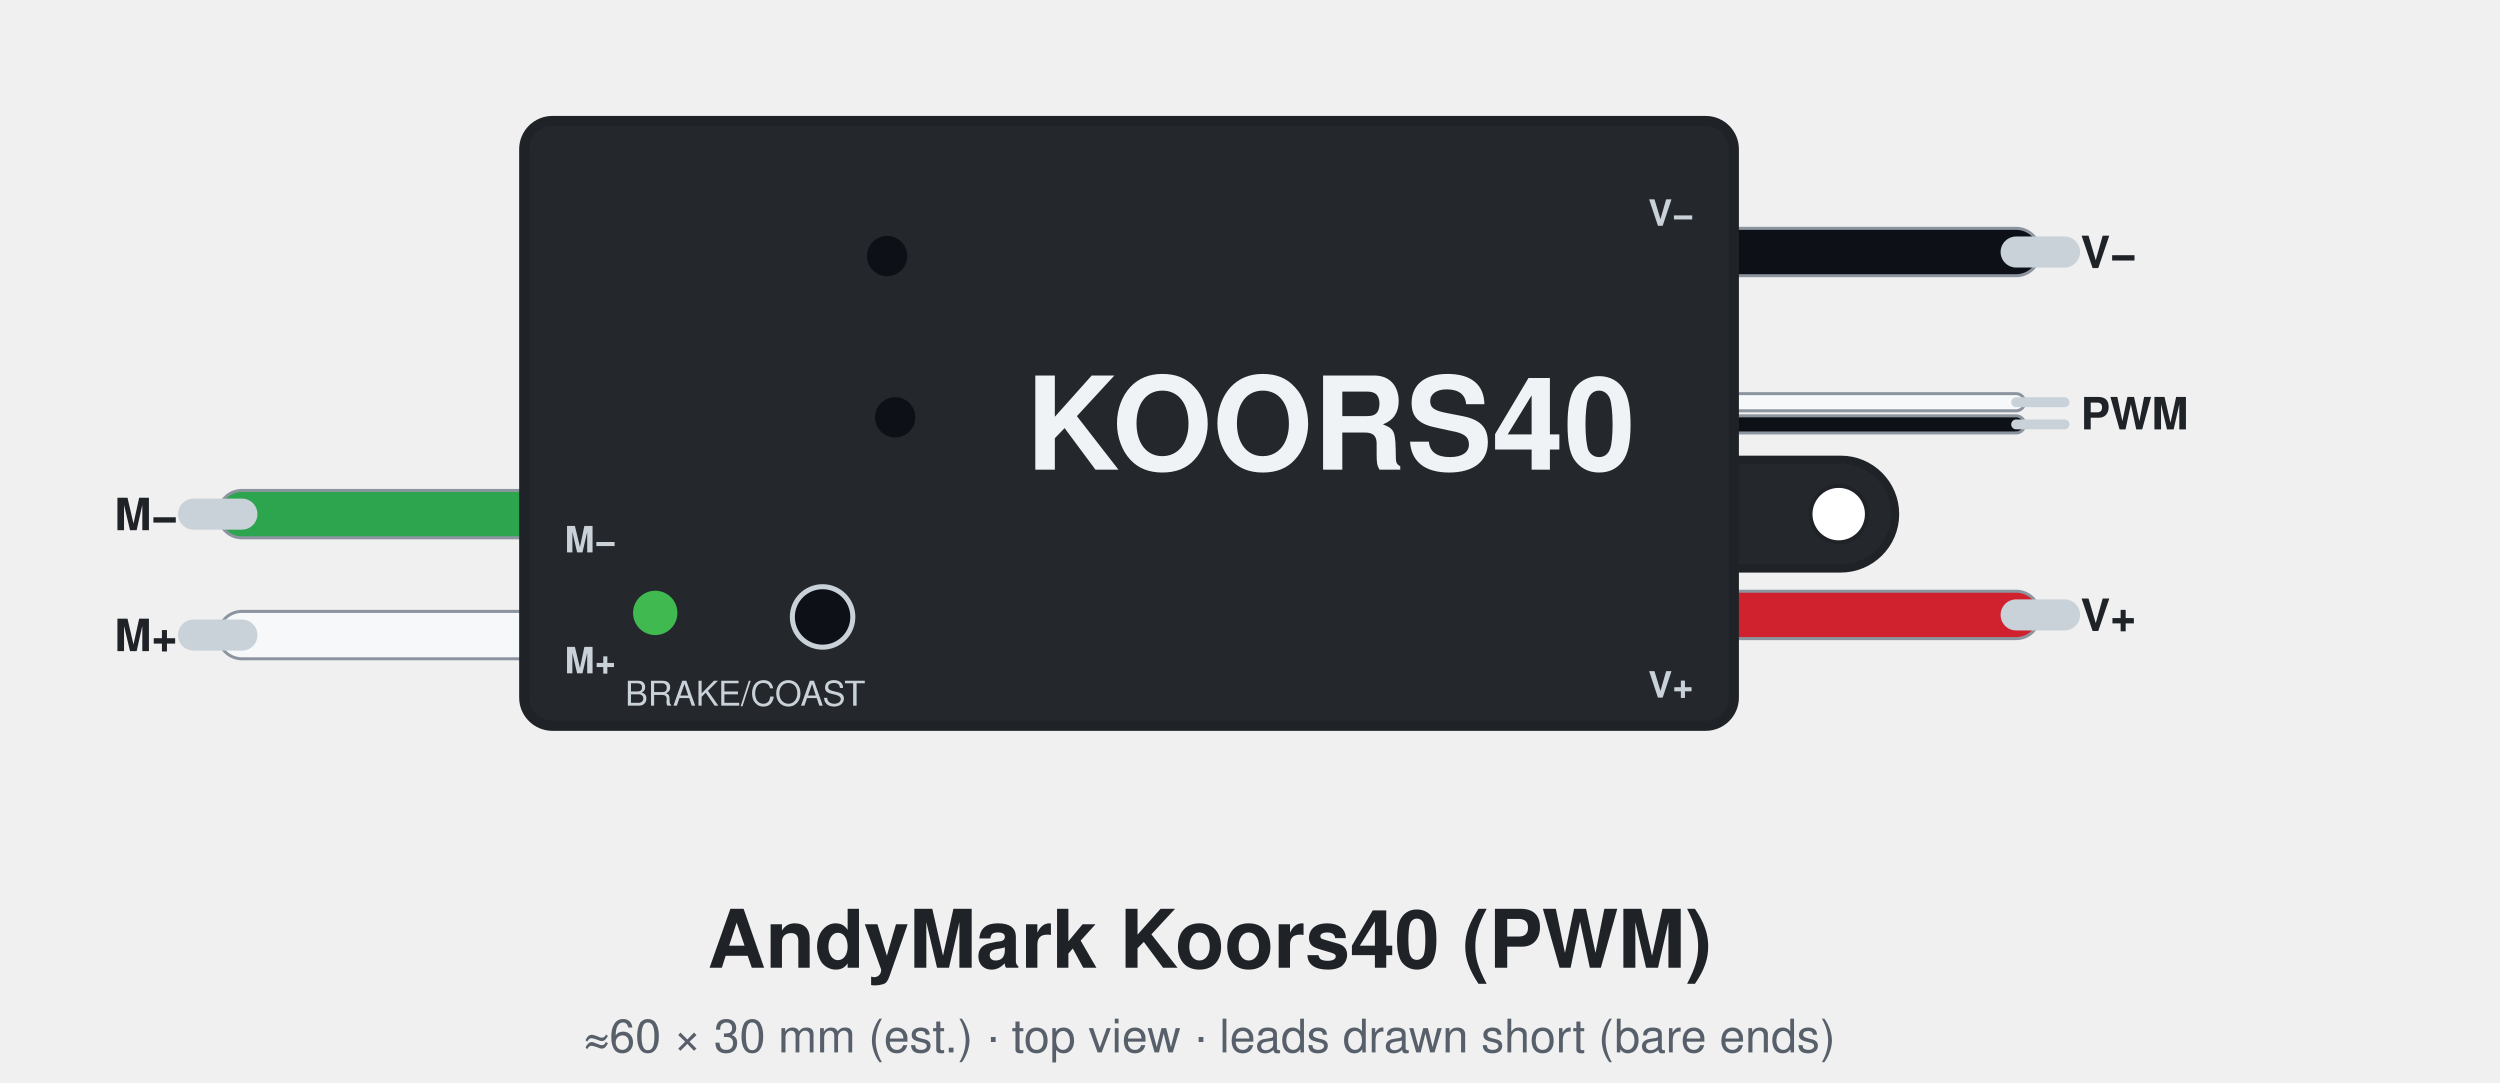
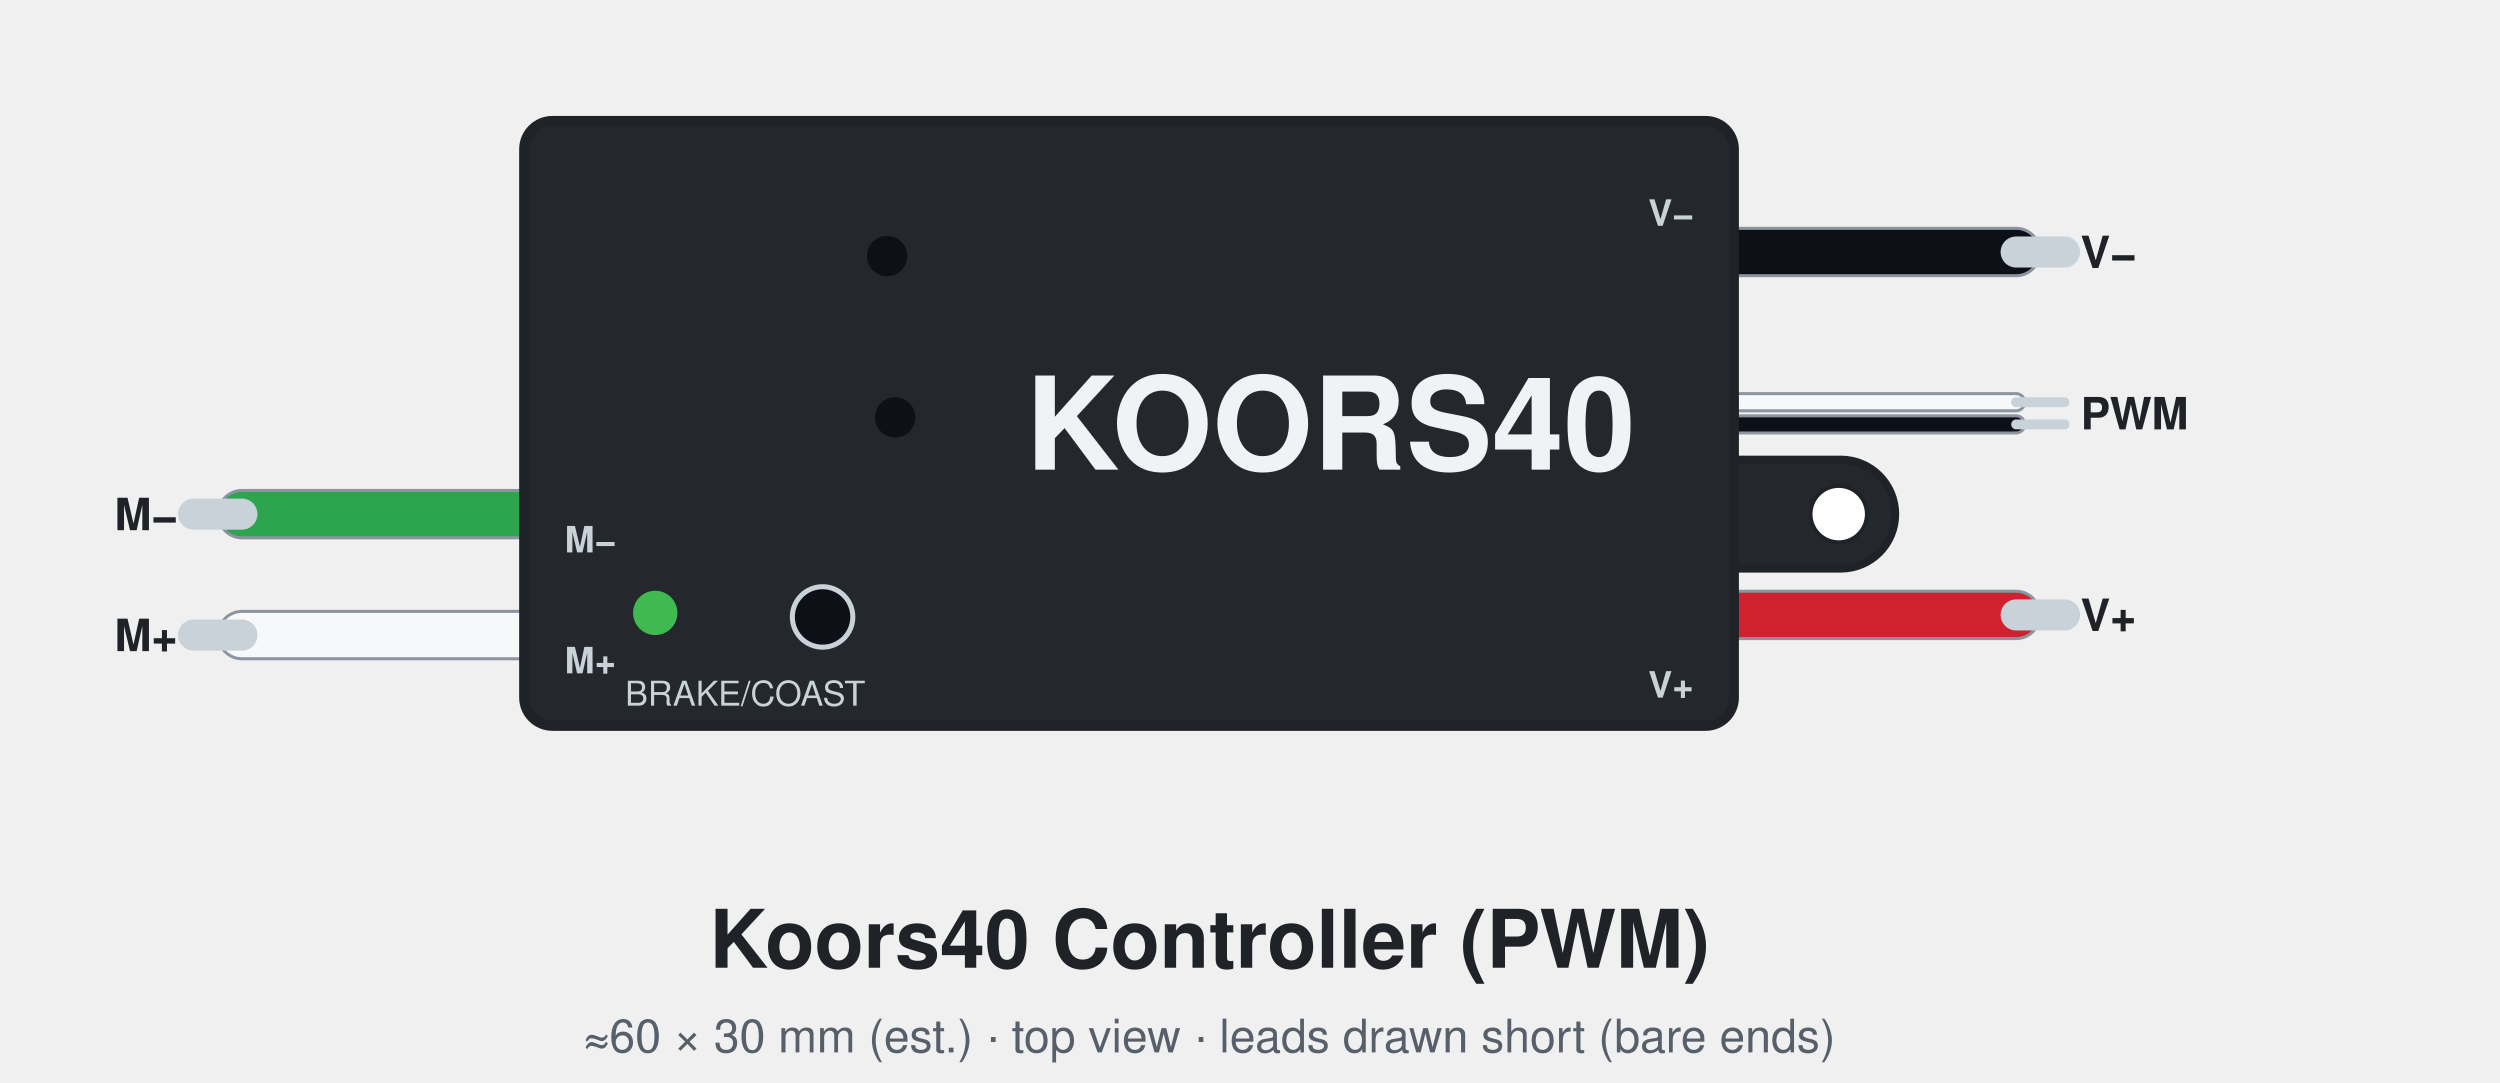
<svg xmlns="http://www.w3.org/2000/svg" viewBox="-26 -6 124 53.7" width="124mm" height="53.7mm" font-family="Helvetica, Arial, sans-serif">
  <rect x="57" y="16.8" width="11" height="5.4" rx="2.7" fill="#24272c" stroke="#1f2328" stroke-width="0.4" />
  <circle cx="65.2" cy="19.5" r="1.4" fill="#ffffff" stroke="#1f2328" stroke-width="0.2" />
  <path d="M 0 19.5 L -14 19.5" fill="none" stroke="#8c959f" stroke-width="2.5" stroke-linejoin="round" stroke-linecap="round" />
  <path d="M 0 19.5 L -14 19.5" fill="none" stroke="#2da44e" stroke-width="2.2" stroke-linejoin="round" stroke-linecap="round" />
  <path d="M 0 25.5 L -14 25.5" fill="none" stroke="#8c959f" stroke-width="2.5" stroke-linejoin="round" stroke-linecap="round" />
  <path d="M 0 25.5 L -14 25.5" fill="none" stroke="#f6f8fa" stroke-width="2.2" stroke-linejoin="round" stroke-linecap="round" />
  <path d="M 60 6.5 L 74 6.5" fill="none" stroke="#8c959f" stroke-width="2.5" stroke-linejoin="round" stroke-linecap="round" />
  <path d="M 60 6.5 L 74 6.5" fill="none" stroke="#0d1117" stroke-width="2.2" stroke-linejoin="round" stroke-linecap="round" />
  <path d="M 60 24.5 L 74 24.5" fill="none" stroke="#8c959f" stroke-width="2.5" stroke-linejoin="round" stroke-linecap="round" />
  <path d="M 60 24.5 L 74 24.5" fill="none" stroke="#cf222e" stroke-width="2.2" stroke-linejoin="round" stroke-linecap="round" />
  <path d="M 60 13.95 L 74 13.95" fill="none" stroke="#8c959f" stroke-width="1" stroke-linejoin="round" stroke-linecap="round" />
  <path d="M 60 13.95 L 74 13.95" fill="none" stroke="#f6f8fa" stroke-width="0.7" stroke-linejoin="round" stroke-linecap="round" />
  <path d="M 60 15.05 L 74 15.05" fill="none" stroke="#8c959f" stroke-width="1" stroke-linejoin="round" stroke-linecap="round" />
  <path d="M 60 15.05 L 74 15.05" fill="none" stroke="#0d1117" stroke-width="0.7" stroke-linejoin="round" stroke-linecap="round" />
  <path d="M -14 19.5 L -16.4 19.5" fill="none" stroke="#c9d1d9" stroke-width="1.54" stroke-linejoin="round" stroke-linecap="round" />
  <path d="M -14 25.5 L -16.4 25.5" fill="none" stroke="#c9d1d9" stroke-width="1.54" stroke-linejoin="round" stroke-linecap="round" />
  <path d="M 74 6.5 L 76.4 6.5" fill="none" stroke="#c9d1d9" stroke-width="1.54" stroke-linejoin="round" stroke-linecap="round" />
  <path d="M 74 24.5 L 76.4 24.5" fill="none" stroke="#c9d1d9" stroke-width="1.54" stroke-linejoin="round" stroke-linecap="round" />
  <path d="M 74 13.95 L 76.4 13.95" fill="none" stroke="#c9d1d9" stroke-width="0.49" stroke-linejoin="round" stroke-linecap="round" />
  <path d="M 74 15.05 L 76.4 15.05" fill="none" stroke="#c9d1d9" stroke-width="0.49" stroke-linejoin="round" stroke-linecap="round" />
  <rect x="0" y="0" width="60" height="30" rx="1.4" fill="#24272c" stroke="#1f2328" stroke-width="0.5" />
  <circle cx="6.5" cy="24.4" r="1.1" fill="#3fb950" />
  <circle cx="14.8" cy="24.6" r="1.5" fill="#0d1117" stroke="#c9d1d9" stroke-width="0.25" />
  <text x="5" y="29" font-size="1.7" fill="#c9d1d9" text-anchor="start">BRAKE/COAST</text>
  <circle cx="18.4" cy="14.7" r="1" fill="#0d1117" />
  <circle cx="18" cy="6.7" r="1" fill="#0d1117" />
  <text x="40" y="17.3" font-size="6.4" fill="#f0f3f6" text-anchor="middle" font-weight="bold">KOORS40</text>
  <text x="2" y="21.4" font-size="1.8" fill="#c9d1d9" text-anchor="start" font-weight="bold">M−</text>
  <text x="2" y="27.4" font-size="1.8" fill="#c9d1d9" text-anchor="start" font-weight="bold">M+</text>
  <text x="58" y="5.2" font-size="1.8" fill="#c9d1d9" text-anchor="end" font-weight="bold">V−</text>
  <text x="58" y="28.6" font-size="1.8" fill="#c9d1d9" text-anchor="end" font-weight="bold">V+</text>
  <g class="lead-labels">
    <text x="-17.2" y="20.3" font-size="2.2" fill="#1f2328" text-anchor="end" font-weight="bold">M−</text>
    <text x="-17.2" y="26.3" font-size="2.2" fill="#1f2328" text-anchor="end" font-weight="bold">M+</text>
    <text x="77.2" y="7.3" font-size="2.2" fill="#1f2328" text-anchor="start" font-weight="bold">V−</text>
    <text x="77.2" y="15.3" font-size="2.2" fill="#1f2328" text-anchor="start" font-weight="bold">PWM</text>
    <text x="77.2" y="25.3" font-size="2.2" fill="#1f2328" text-anchor="start" font-weight="bold">V+</text>
  </g>
  <g class="caption">
-     <text x="34" y="42" font-size="4" fill="#1f2328" text-anchor="middle" font-weight="bold">AndyMark Koors40 (PWM)</text>
+     <text x="34" y="42" font-size="4" fill="#1f2328" text-anchor="middle" font-weight="bold">Koors40 Controller (PWM)</text>
    <text x="34" y="46.2" font-size="2.3" fill="#57606a" text-anchor="middle">≈60 × 30 mm (est.) · top view · leads drawn short (bare ends)</text>
  </g>
  <g id="anchors">
    <circle class="anchor" id="anchor-motor_neg" data-kind="power" cx="-14" cy="19.5" r="1" fill="none" />
    <circle class="anchor" id="anchor-motor_pos" data-kind="power" cx="-14" cy="25.5" r="1" fill="none" />
    <circle class="anchor" id="anchor-vbat_neg" data-kind="power" cx="74" cy="6.5" r="1" fill="none" />
    <circle class="anchor" id="anchor-vbat_pos" data-kind="power" cx="74" cy="24.5" r="1" fill="none" />
    <circle class="anchor" id="anchor-pwm" data-kind="signal" cx="74" cy="14.5" r="1" fill="none" />
  </g>
</svg>
